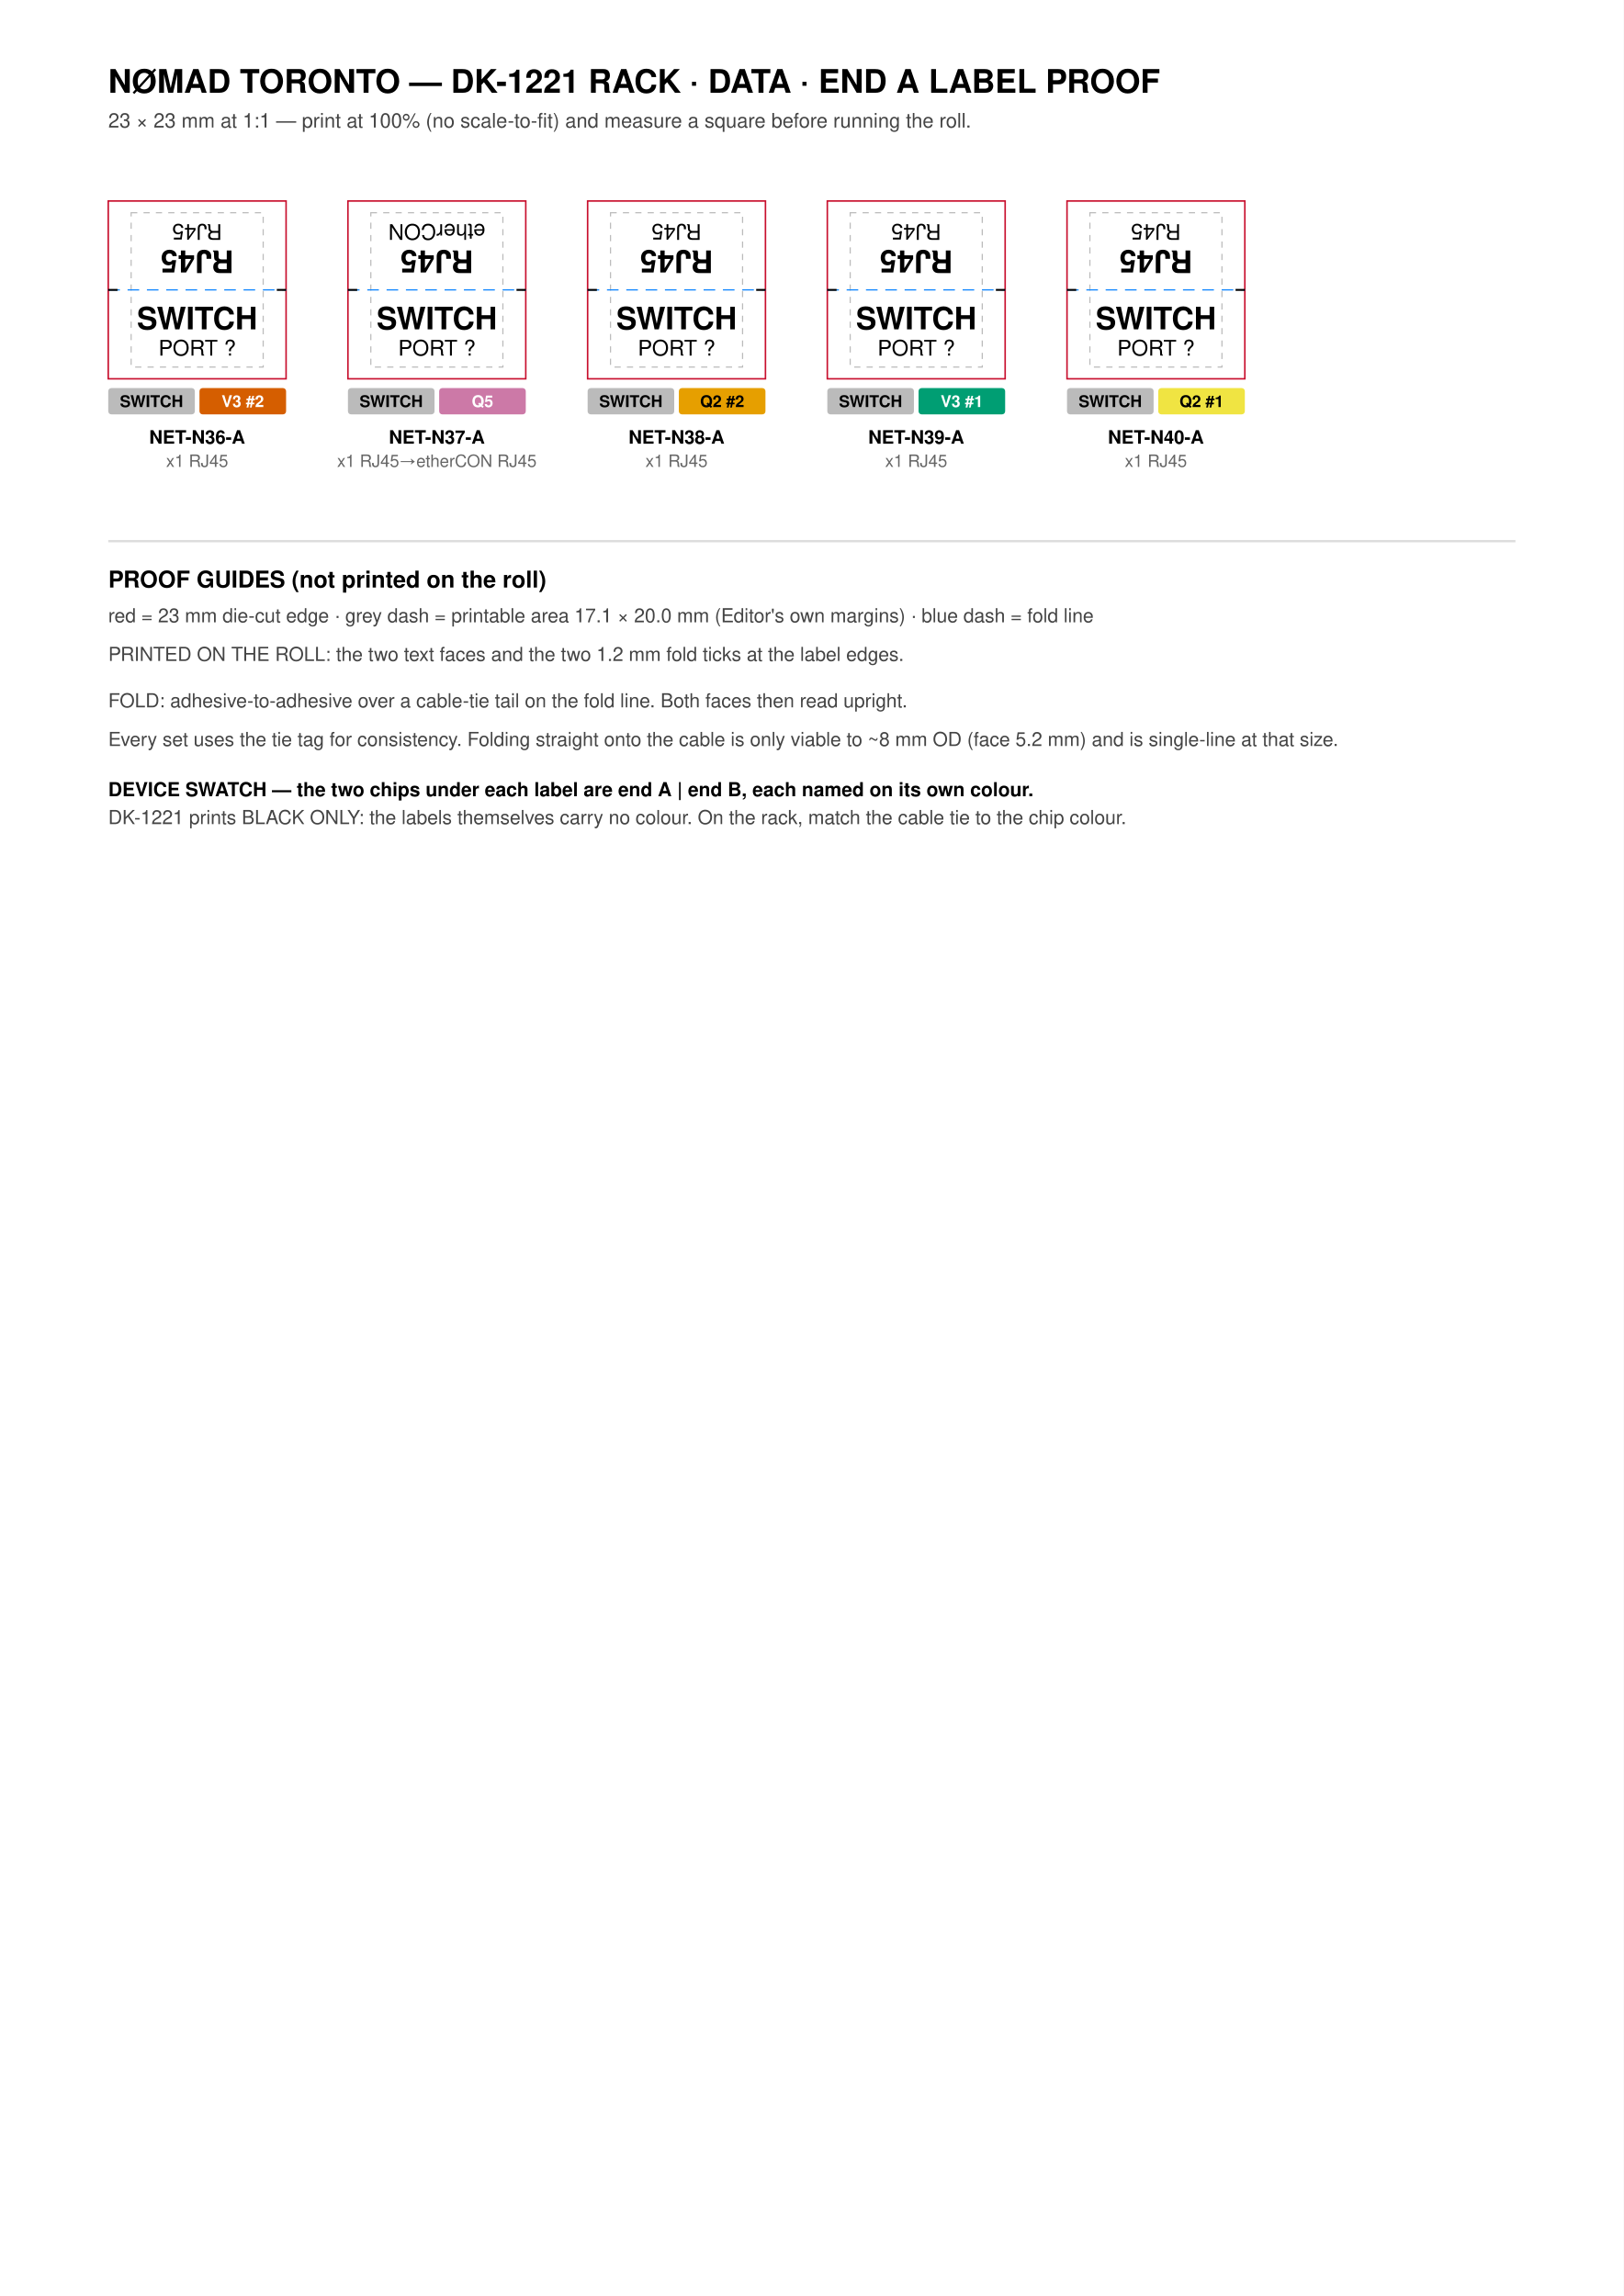
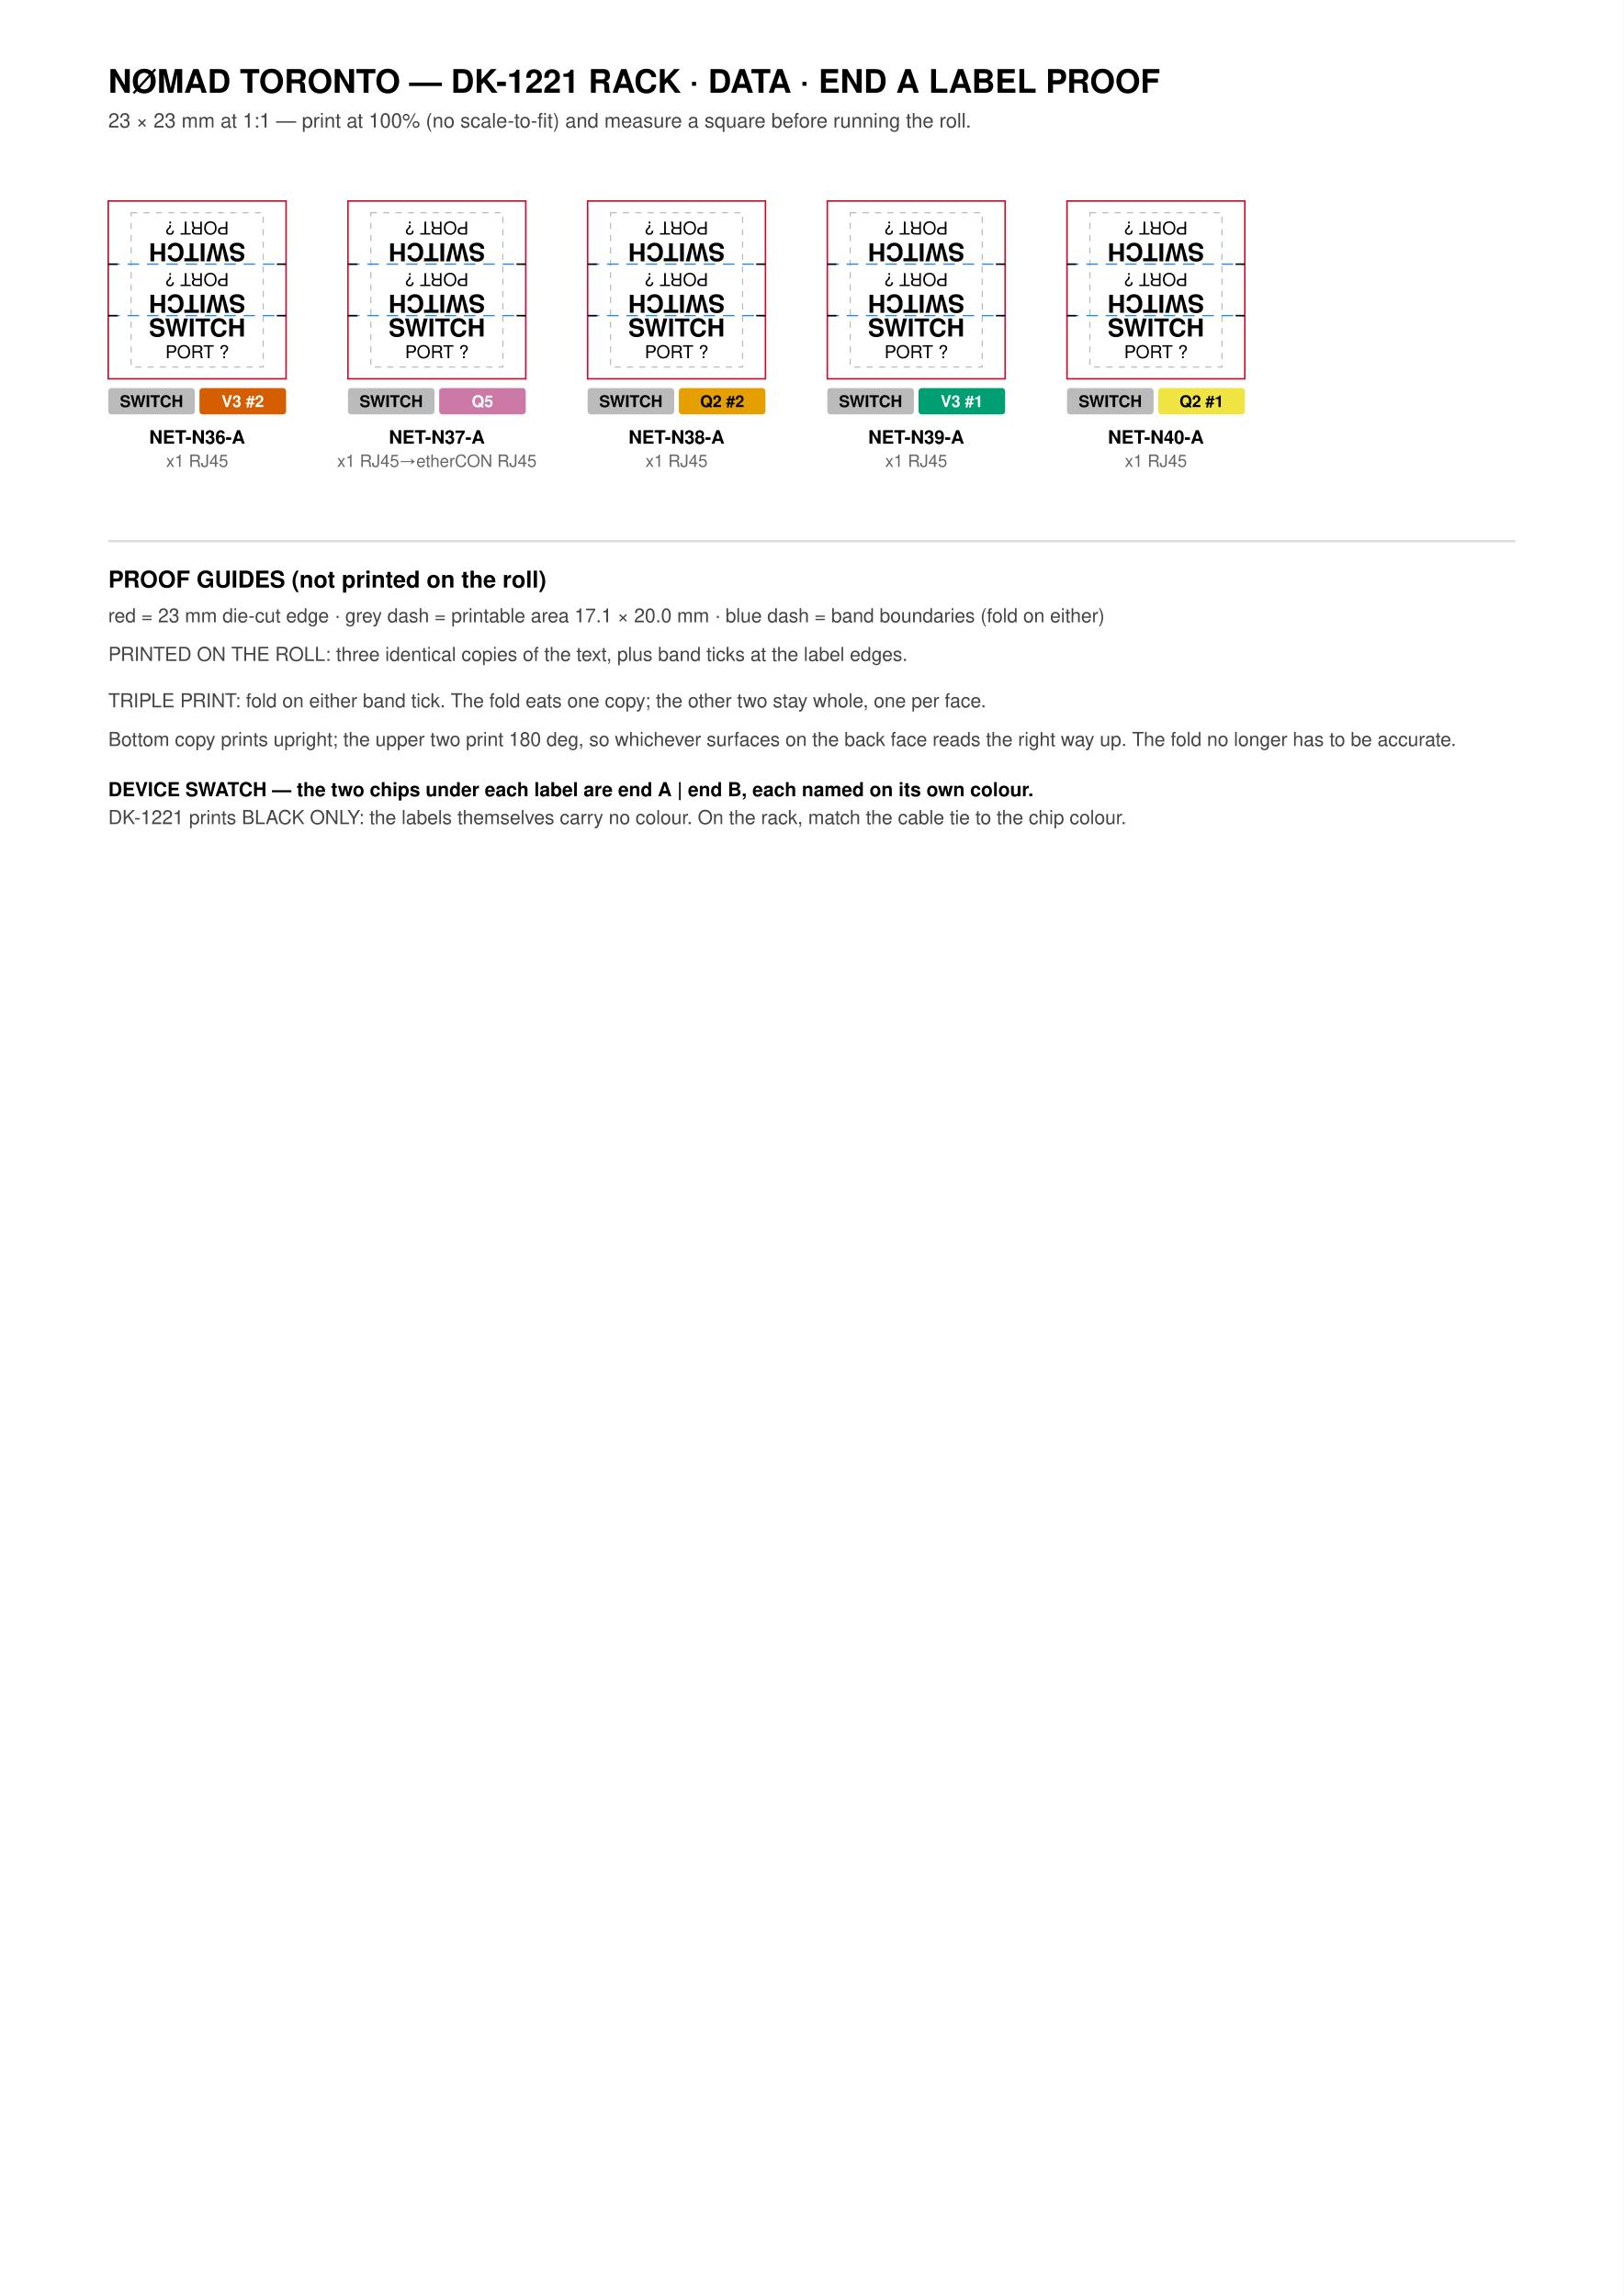
<svg xmlns="http://www.w3.org/2000/svg" width="210.0mm" height="297.0mm" viewBox="0 0 210.0 297.0">
  <rect width="210.0" height="297.0" fill="#fff" />
  <text x="14.00" y="12.00" font-family="Arial Narrow, Liberation Sans Narrow, Helvetica Neue, Helvetica, sans-serif" font-size="4.20" font-weight="bold" fill="#000" text-anchor="start">NØMAD TORONTO — DK-1221 RACK · DATA · END A LABEL PROOF</text>
  <text x="14.00" y="16.50" font-family="Arial Narrow, Liberation Sans Narrow, Helvetica Neue, Helvetica, sans-serif" font-size="2.60" font-weight="normal" fill="#444" text-anchor="start">23 × 23 mm at 1:1 — print at 100% (no scale-to-fit) and measure a square before running the roll.</text>
  <g transform="translate(14.00 26.00)">
    <rect width="23.0" height="23.0" fill="none" stroke="#c8102e" stroke-width="0.2" />
    <rect x="2.96" y="1.52" width="17.08" height="19.96" fill="none" stroke="#bbb" stroke-width="0.15" stroke-dasharray="0.8 0.8" />
-     <line x1="0" y1="11.5" x2="23.0" y2="11.5" stroke="#0a84ff" stroke-width="0.15" stroke-dasharray="1.5 1" />
+     <line x1="0" y1="8.17" x2="23.0" y2="8.17" stroke="#0a84ff" stroke-width="0.15" stroke-dasharray="1.5 1" />
+     <line x1="0" y1="14.83" x2="23.0" y2="14.83" stroke="#0a84ff" stroke-width="0.15" stroke-dasharray="1.5 1" />
    <g>
-       <text x="11.50" y="16.60" font-family="Arial Narrow, Liberation Sans Narrow, Helvetica Neue, Helvetica, sans-serif" font-size="4.00" font-weight="bold" fill="#000" text-anchor="middle" textLength="13.41" lengthAdjust="spacingAndGlyphs">SWITCH</text>
-       <text x="11.50" y="20.00" font-family="Arial Narrow, Liberation Sans Narrow, Helvetica Neue, Helvetica, sans-serif" font-size="2.80" font-weight="normal" fill="#000" text-anchor="middle" textLength="8.51" lengthAdjust="spacingAndGlyphs">PORT ?</text>
+       <text x="11.50" y="17.53" font-family="Arial Narrow, Liberation Sans Narrow, Helvetica Neue, Helvetica, sans-serif" font-size="3.20" font-weight="bold" fill="#000" text-anchor="middle" textLength="10.73" lengthAdjust="spacingAndGlyphs">SWITCH</text>
+       <text x="11.50" y="20.33" font-family="Arial Narrow, Liberation Sans Narrow, Helvetica Neue, Helvetica, sans-serif" font-size="2.30" font-weight="normal" fill="#000" text-anchor="middle" textLength="6.99" lengthAdjust="spacingAndGlyphs">PORT ?</text>
    </g>
    <g transform="rotate(180 11.50 11.50)">
-       <text x="11.50" y="16.60" font-family="Arial Narrow, Liberation Sans Narrow, Helvetica Neue, Helvetica, sans-serif" font-size="4.00" font-weight="bold" fill="#000" text-anchor="middle" textLength="8.13" lengthAdjust="spacingAndGlyphs">RJ45</text>
-       <text x="11.50" y="20.00" font-family="Arial Narrow, Liberation Sans Narrow, Helvetica Neue, Helvetica, sans-serif" font-size="2.80" font-weight="normal" fill="#000" text-anchor="middle" textLength="5.56" lengthAdjust="spacingAndGlyphs">RJ45</text>
+       <text x="11.50" y="10.87" font-family="Arial Narrow, Liberation Sans Narrow, Helvetica Neue, Helvetica, sans-serif" font-size="3.20" font-weight="bold" fill="#000" text-anchor="middle" textLength="10.73" lengthAdjust="spacingAndGlyphs">SWITCH</text>
+       <text x="11.50" y="13.67" font-family="Arial Narrow, Liberation Sans Narrow, Helvetica Neue, Helvetica, sans-serif" font-size="2.30" font-weight="normal" fill="#000" text-anchor="middle" textLength="6.99" lengthAdjust="spacingAndGlyphs">PORT ?</text>
    </g>
-     <line x1="0" y1="11.50" x2="1.20" y2="11.50" stroke="#000" stroke-width="0.25" />
-     <line x1="21.80" y1="11.50" x2="23.00" y2="11.50" stroke="#000" stroke-width="0.25" />
+     <g transform="rotate(180 11.50 11.50)">
+       <text x="11.50" y="17.53" font-family="Arial Narrow, Liberation Sans Narrow, Helvetica Neue, Helvetica, sans-serif" font-size="3.20" font-weight="bold" fill="#000" text-anchor="middle" textLength="10.73" lengthAdjust="spacingAndGlyphs">SWITCH</text>
+       <text x="11.50" y="20.33" font-family="Arial Narrow, Liberation Sans Narrow, Helvetica Neue, Helvetica, sans-serif" font-size="2.30" font-weight="normal" fill="#000" text-anchor="middle" textLength="6.99" lengthAdjust="spacingAndGlyphs">PORT ?</text>
+     </g>
+     <line x1="0" y1="8.17" x2="1.20" y2="8.17" stroke="#000" stroke-width="0.2" />
+     <line x1="21.80" y1="8.17" x2="23.00" y2="8.17" stroke="#000" stroke-width="0.2" />
+     <line x1="0" y1="14.83" x2="1.20" y2="14.83" stroke="#000" stroke-width="0.2" />
+     <line x1="21.80" y1="14.83" x2="23.00" y2="14.83" stroke="#000" stroke-width="0.2" />
  </g>
  <rect x="14.00" y="50.20" width="11.20" height="3.4" fill="#BBBBBB" rx="0.4" />
  <text x="19.60" y="52.65" font-family="Arial Narrow, Liberation Sans Narrow, Helvetica Neue, Helvetica, sans-serif" font-size="2.10" font-weight="bold" fill="#000000" text-anchor="middle" textLength="7.04" lengthAdjust="spacingAndGlyphs">SWITCH</text>
  <rect x="25.80" y="50.20" width="11.20" height="3.4" fill="#D55E00" rx="0.4" />
  <text x="31.40" y="52.65" font-family="Arial Narrow, Liberation Sans Narrow, Helvetica Neue, Helvetica, sans-serif" font-size="2.10" font-weight="bold" fill="#FFFFFF" text-anchor="middle" textLength="4.66" lengthAdjust="spacingAndGlyphs">V3 #2</text>
  <text x="25.50" y="57.40" font-family="Arial Narrow, Liberation Sans Narrow, Helvetica Neue, Helvetica, sans-serif" font-size="2.40" font-weight="bold" fill="#000" text-anchor="middle">NET-N36-A</text>
  <text x="25.50" y="60.40" font-family="Arial Narrow, Liberation Sans Narrow, Helvetica Neue, Helvetica, sans-serif" font-size="2.20" font-weight="normal" fill="#666" text-anchor="middle">x1  RJ45</text>
  <g transform="translate(45.00 26.00)">
    <rect width="23.0" height="23.0" fill="none" stroke="#c8102e" stroke-width="0.2" />
    <rect x="2.96" y="1.52" width="17.08" height="19.96" fill="none" stroke="#bbb" stroke-width="0.15" stroke-dasharray="0.8 0.8" />
-     <line x1="0" y1="11.5" x2="23.0" y2="11.5" stroke="#0a84ff" stroke-width="0.15" stroke-dasharray="1.5 1" />
+     <line x1="0" y1="8.17" x2="23.0" y2="8.17" stroke="#0a84ff" stroke-width="0.15" stroke-dasharray="1.5 1" />
+     <line x1="0" y1="14.83" x2="23.0" y2="14.83" stroke="#0a84ff" stroke-width="0.15" stroke-dasharray="1.5 1" />
    <g>
-       <text x="11.50" y="16.60" font-family="Arial Narrow, Liberation Sans Narrow, Helvetica Neue, Helvetica, sans-serif" font-size="4.00" font-weight="bold" fill="#000" text-anchor="middle" textLength="13.41" lengthAdjust="spacingAndGlyphs">SWITCH</text>
-       <text x="11.50" y="20.00" font-family="Arial Narrow, Liberation Sans Narrow, Helvetica Neue, Helvetica, sans-serif" font-size="2.80" font-weight="normal" fill="#000" text-anchor="middle" textLength="8.51" lengthAdjust="spacingAndGlyphs">PORT ?</text>
+       <text x="11.50" y="17.53" font-family="Arial Narrow, Liberation Sans Narrow, Helvetica Neue, Helvetica, sans-serif" font-size="3.20" font-weight="bold" fill="#000" text-anchor="middle" textLength="10.73" lengthAdjust="spacingAndGlyphs">SWITCH</text>
+       <text x="11.50" y="20.33" font-family="Arial Narrow, Liberation Sans Narrow, Helvetica Neue, Helvetica, sans-serif" font-size="2.30" font-weight="normal" fill="#000" text-anchor="middle" textLength="6.99" lengthAdjust="spacingAndGlyphs">PORT ?</text>
    </g>
    <g transform="rotate(180 11.50 11.50)">
-       <text x="11.50" y="16.60" font-family="Arial Narrow, Liberation Sans Narrow, Helvetica Neue, Helvetica, sans-serif" font-size="4.00" font-weight="bold" fill="#000" text-anchor="middle" textLength="8.13" lengthAdjust="spacingAndGlyphs">RJ45</text>
-       <text x="11.50" y="20.00" font-family="Arial Narrow, Liberation Sans Narrow, Helvetica Neue, Helvetica, sans-serif" font-size="2.80" font-weight="normal" fill="#000" text-anchor="middle" textLength="10.71" lengthAdjust="spacingAndGlyphs">etherCON</text>
+       <text x="11.50" y="10.87" font-family="Arial Narrow, Liberation Sans Narrow, Helvetica Neue, Helvetica, sans-serif" font-size="3.20" font-weight="bold" fill="#000" text-anchor="middle" textLength="10.73" lengthAdjust="spacingAndGlyphs">SWITCH</text>
+       <text x="11.50" y="13.67" font-family="Arial Narrow, Liberation Sans Narrow, Helvetica Neue, Helvetica, sans-serif" font-size="2.30" font-weight="normal" fill="#000" text-anchor="middle" textLength="6.99" lengthAdjust="spacingAndGlyphs">PORT ?</text>
    </g>
-     <line x1="0" y1="11.50" x2="1.20" y2="11.50" stroke="#000" stroke-width="0.25" />
-     <line x1="21.80" y1="11.50" x2="23.00" y2="11.50" stroke="#000" stroke-width="0.25" />
+     <g transform="rotate(180 11.50 11.50)">
+       <text x="11.50" y="17.53" font-family="Arial Narrow, Liberation Sans Narrow, Helvetica Neue, Helvetica, sans-serif" font-size="3.20" font-weight="bold" fill="#000" text-anchor="middle" textLength="10.73" lengthAdjust="spacingAndGlyphs">SWITCH</text>
+       <text x="11.50" y="20.33" font-family="Arial Narrow, Liberation Sans Narrow, Helvetica Neue, Helvetica, sans-serif" font-size="2.30" font-weight="normal" fill="#000" text-anchor="middle" textLength="6.99" lengthAdjust="spacingAndGlyphs">PORT ?</text>
+     </g>
+     <line x1="0" y1="8.17" x2="1.20" y2="8.17" stroke="#000" stroke-width="0.2" />
+     <line x1="21.80" y1="8.17" x2="23.00" y2="8.17" stroke="#000" stroke-width="0.2" />
+     <line x1="0" y1="14.83" x2="1.20" y2="14.83" stroke="#000" stroke-width="0.2" />
+     <line x1="21.80" y1="14.83" x2="23.00" y2="14.83" stroke="#000" stroke-width="0.2" />
  </g>
  <rect x="45.00" y="50.20" width="11.20" height="3.4" fill="#BBBBBB" rx="0.4" />
  <text x="50.60" y="52.65" font-family="Arial Narrow, Liberation Sans Narrow, Helvetica Neue, Helvetica, sans-serif" font-size="2.10" font-weight="bold" fill="#000000" text-anchor="middle" textLength="7.04" lengthAdjust="spacingAndGlyphs">SWITCH</text>
  <rect x="56.80" y="50.20" width="11.20" height="3.4" fill="#CC79A7" rx="0.4" />
  <text x="62.40" y="52.65" font-family="Arial Narrow, Liberation Sans Narrow, Helvetica Neue, Helvetica, sans-serif" font-size="2.10" font-weight="bold" fill="#FFFFFF" text-anchor="middle" textLength="2.38" lengthAdjust="spacingAndGlyphs">Q5</text>
  <text x="56.50" y="57.40" font-family="Arial Narrow, Liberation Sans Narrow, Helvetica Neue, Helvetica, sans-serif" font-size="2.40" font-weight="bold" fill="#000" text-anchor="middle">NET-N37-A</text>
  <text x="56.50" y="60.40" font-family="Arial Narrow, Liberation Sans Narrow, Helvetica Neue, Helvetica, sans-serif" font-size="2.20" font-weight="normal" fill="#666" text-anchor="middle">x1  RJ45→etherCON RJ45</text>
  <g transform="translate(76.00 26.00)">
    <rect width="23.0" height="23.0" fill="none" stroke="#c8102e" stroke-width="0.2" />
    <rect x="2.96" y="1.52" width="17.08" height="19.96" fill="none" stroke="#bbb" stroke-width="0.15" stroke-dasharray="0.8 0.8" />
-     <line x1="0" y1="11.5" x2="23.0" y2="11.5" stroke="#0a84ff" stroke-width="0.15" stroke-dasharray="1.5 1" />
+     <line x1="0" y1="8.17" x2="23.0" y2="8.17" stroke="#0a84ff" stroke-width="0.15" stroke-dasharray="1.5 1" />
+     <line x1="0" y1="14.83" x2="23.0" y2="14.83" stroke="#0a84ff" stroke-width="0.15" stroke-dasharray="1.5 1" />
    <g>
-       <text x="11.50" y="16.60" font-family="Arial Narrow, Liberation Sans Narrow, Helvetica Neue, Helvetica, sans-serif" font-size="4.00" font-weight="bold" fill="#000" text-anchor="middle" textLength="13.41" lengthAdjust="spacingAndGlyphs">SWITCH</text>
-       <text x="11.50" y="20.00" font-family="Arial Narrow, Liberation Sans Narrow, Helvetica Neue, Helvetica, sans-serif" font-size="2.80" font-weight="normal" fill="#000" text-anchor="middle" textLength="8.51" lengthAdjust="spacingAndGlyphs">PORT ?</text>
+       <text x="11.50" y="17.53" font-family="Arial Narrow, Liberation Sans Narrow, Helvetica Neue, Helvetica, sans-serif" font-size="3.20" font-weight="bold" fill="#000" text-anchor="middle" textLength="10.73" lengthAdjust="spacingAndGlyphs">SWITCH</text>
+       <text x="11.50" y="20.33" font-family="Arial Narrow, Liberation Sans Narrow, Helvetica Neue, Helvetica, sans-serif" font-size="2.30" font-weight="normal" fill="#000" text-anchor="middle" textLength="6.99" lengthAdjust="spacingAndGlyphs">PORT ?</text>
    </g>
    <g transform="rotate(180 11.50 11.50)">
-       <text x="11.50" y="16.60" font-family="Arial Narrow, Liberation Sans Narrow, Helvetica Neue, Helvetica, sans-serif" font-size="4.00" font-weight="bold" fill="#000" text-anchor="middle" textLength="8.13" lengthAdjust="spacingAndGlyphs">RJ45</text>
-       <text x="11.50" y="20.00" font-family="Arial Narrow, Liberation Sans Narrow, Helvetica Neue, Helvetica, sans-serif" font-size="2.80" font-weight="normal" fill="#000" text-anchor="middle" textLength="5.56" lengthAdjust="spacingAndGlyphs">RJ45</text>
+       <text x="11.50" y="10.87" font-family="Arial Narrow, Liberation Sans Narrow, Helvetica Neue, Helvetica, sans-serif" font-size="3.20" font-weight="bold" fill="#000" text-anchor="middle" textLength="10.73" lengthAdjust="spacingAndGlyphs">SWITCH</text>
+       <text x="11.50" y="13.67" font-family="Arial Narrow, Liberation Sans Narrow, Helvetica Neue, Helvetica, sans-serif" font-size="2.30" font-weight="normal" fill="#000" text-anchor="middle" textLength="6.99" lengthAdjust="spacingAndGlyphs">PORT ?</text>
    </g>
-     <line x1="0" y1="11.50" x2="1.20" y2="11.50" stroke="#000" stroke-width="0.25" />
-     <line x1="21.80" y1="11.50" x2="23.00" y2="11.50" stroke="#000" stroke-width="0.25" />
+     <g transform="rotate(180 11.50 11.50)">
+       <text x="11.50" y="17.53" font-family="Arial Narrow, Liberation Sans Narrow, Helvetica Neue, Helvetica, sans-serif" font-size="3.20" font-weight="bold" fill="#000" text-anchor="middle" textLength="10.73" lengthAdjust="spacingAndGlyphs">SWITCH</text>
+       <text x="11.50" y="20.33" font-family="Arial Narrow, Liberation Sans Narrow, Helvetica Neue, Helvetica, sans-serif" font-size="2.30" font-weight="normal" fill="#000" text-anchor="middle" textLength="6.99" lengthAdjust="spacingAndGlyphs">PORT ?</text>
+     </g>
+     <line x1="0" y1="8.17" x2="1.20" y2="8.17" stroke="#000" stroke-width="0.2" />
+     <line x1="21.80" y1="8.17" x2="23.00" y2="8.17" stroke="#000" stroke-width="0.2" />
+     <line x1="0" y1="14.83" x2="1.20" y2="14.83" stroke="#000" stroke-width="0.2" />
+     <line x1="21.80" y1="14.83" x2="23.00" y2="14.83" stroke="#000" stroke-width="0.2" />
  </g>
  <rect x="76.00" y="50.20" width="11.20" height="3.4" fill="#BBBBBB" rx="0.4" />
  <text x="81.60" y="52.65" font-family="Arial Narrow, Liberation Sans Narrow, Helvetica Neue, Helvetica, sans-serif" font-size="2.10" font-weight="bold" fill="#000000" text-anchor="middle" textLength="7.04" lengthAdjust="spacingAndGlyphs">SWITCH</text>
  <rect x="87.80" y="50.20" width="11.20" height="3.4" fill="#E69F00" rx="0.4" />
  <text x="93.40" y="52.65" font-family="Arial Narrow, Liberation Sans Narrow, Helvetica Neue, Helvetica, sans-serif" font-size="2.10" font-weight="bold" fill="#000000" text-anchor="middle" textLength="4.86" lengthAdjust="spacingAndGlyphs">Q2 #2</text>
  <text x="87.50" y="57.40" font-family="Arial Narrow, Liberation Sans Narrow, Helvetica Neue, Helvetica, sans-serif" font-size="2.40" font-weight="bold" fill="#000" text-anchor="middle">NET-N38-A</text>
  <text x="87.50" y="60.40" font-family="Arial Narrow, Liberation Sans Narrow, Helvetica Neue, Helvetica, sans-serif" font-size="2.20" font-weight="normal" fill="#666" text-anchor="middle">x1  RJ45</text>
  <g transform="translate(107.00 26.00)">
    <rect width="23.0" height="23.0" fill="none" stroke="#c8102e" stroke-width="0.2" />
    <rect x="2.96" y="1.52" width="17.08" height="19.96" fill="none" stroke="#bbb" stroke-width="0.15" stroke-dasharray="0.8 0.8" />
-     <line x1="0" y1="11.5" x2="23.0" y2="11.5" stroke="#0a84ff" stroke-width="0.15" stroke-dasharray="1.5 1" />
+     <line x1="0" y1="8.17" x2="23.0" y2="8.17" stroke="#0a84ff" stroke-width="0.15" stroke-dasharray="1.5 1" />
+     <line x1="0" y1="14.83" x2="23.0" y2="14.83" stroke="#0a84ff" stroke-width="0.15" stroke-dasharray="1.5 1" />
    <g>
-       <text x="11.50" y="16.60" font-family="Arial Narrow, Liberation Sans Narrow, Helvetica Neue, Helvetica, sans-serif" font-size="4.00" font-weight="bold" fill="#000" text-anchor="middle" textLength="13.41" lengthAdjust="spacingAndGlyphs">SWITCH</text>
-       <text x="11.50" y="20.00" font-family="Arial Narrow, Liberation Sans Narrow, Helvetica Neue, Helvetica, sans-serif" font-size="2.80" font-weight="normal" fill="#000" text-anchor="middle" textLength="8.51" lengthAdjust="spacingAndGlyphs">PORT ?</text>
+       <text x="11.50" y="17.53" font-family="Arial Narrow, Liberation Sans Narrow, Helvetica Neue, Helvetica, sans-serif" font-size="3.20" font-weight="bold" fill="#000" text-anchor="middle" textLength="10.73" lengthAdjust="spacingAndGlyphs">SWITCH</text>
+       <text x="11.50" y="20.33" font-family="Arial Narrow, Liberation Sans Narrow, Helvetica Neue, Helvetica, sans-serif" font-size="2.30" font-weight="normal" fill="#000" text-anchor="middle" textLength="6.99" lengthAdjust="spacingAndGlyphs">PORT ?</text>
    </g>
    <g transform="rotate(180 11.50 11.50)">
-       <text x="11.50" y="16.60" font-family="Arial Narrow, Liberation Sans Narrow, Helvetica Neue, Helvetica, sans-serif" font-size="4.00" font-weight="bold" fill="#000" text-anchor="middle" textLength="8.13" lengthAdjust="spacingAndGlyphs">RJ45</text>
-       <text x="11.50" y="20.00" font-family="Arial Narrow, Liberation Sans Narrow, Helvetica Neue, Helvetica, sans-serif" font-size="2.80" font-weight="normal" fill="#000" text-anchor="middle" textLength="5.56" lengthAdjust="spacingAndGlyphs">RJ45</text>
+       <text x="11.50" y="10.87" font-family="Arial Narrow, Liberation Sans Narrow, Helvetica Neue, Helvetica, sans-serif" font-size="3.20" font-weight="bold" fill="#000" text-anchor="middle" textLength="10.73" lengthAdjust="spacingAndGlyphs">SWITCH</text>
+       <text x="11.50" y="13.67" font-family="Arial Narrow, Liberation Sans Narrow, Helvetica Neue, Helvetica, sans-serif" font-size="2.30" font-weight="normal" fill="#000" text-anchor="middle" textLength="6.99" lengthAdjust="spacingAndGlyphs">PORT ?</text>
    </g>
-     <line x1="0" y1="11.50" x2="1.20" y2="11.50" stroke="#000" stroke-width="0.25" />
-     <line x1="21.80" y1="11.50" x2="23.00" y2="11.50" stroke="#000" stroke-width="0.25" />
+     <g transform="rotate(180 11.50 11.50)">
+       <text x="11.50" y="17.53" font-family="Arial Narrow, Liberation Sans Narrow, Helvetica Neue, Helvetica, sans-serif" font-size="3.20" font-weight="bold" fill="#000" text-anchor="middle" textLength="10.73" lengthAdjust="spacingAndGlyphs">SWITCH</text>
+       <text x="11.50" y="20.33" font-family="Arial Narrow, Liberation Sans Narrow, Helvetica Neue, Helvetica, sans-serif" font-size="2.30" font-weight="normal" fill="#000" text-anchor="middle" textLength="6.99" lengthAdjust="spacingAndGlyphs">PORT ?</text>
+     </g>
+     <line x1="0" y1="8.17" x2="1.20" y2="8.17" stroke="#000" stroke-width="0.2" />
+     <line x1="21.80" y1="8.17" x2="23.00" y2="8.17" stroke="#000" stroke-width="0.2" />
+     <line x1="0" y1="14.83" x2="1.20" y2="14.83" stroke="#000" stroke-width="0.2" />
+     <line x1="21.80" y1="14.83" x2="23.00" y2="14.83" stroke="#000" stroke-width="0.2" />
  </g>
  <rect x="107.00" y="50.20" width="11.20" height="3.4" fill="#BBBBBB" rx="0.4" />
  <text x="112.60" y="52.65" font-family="Arial Narrow, Liberation Sans Narrow, Helvetica Neue, Helvetica, sans-serif" font-size="2.10" font-weight="bold" fill="#000000" text-anchor="middle" textLength="7.04" lengthAdjust="spacingAndGlyphs">SWITCH</text>
  <rect x="118.80" y="50.20" width="11.20" height="3.4" fill="#009E73" rx="0.4" />
  <text x="124.40" y="52.65" font-family="Arial Narrow, Liberation Sans Narrow, Helvetica Neue, Helvetica, sans-serif" font-size="2.10" font-weight="bold" fill="#FFFFFF" text-anchor="middle" textLength="4.66" lengthAdjust="spacingAndGlyphs">V3 #1</text>
  <text x="118.50" y="57.40" font-family="Arial Narrow, Liberation Sans Narrow, Helvetica Neue, Helvetica, sans-serif" font-size="2.40" font-weight="bold" fill="#000" text-anchor="middle">NET-N39-A</text>
  <text x="118.50" y="60.40" font-family="Arial Narrow, Liberation Sans Narrow, Helvetica Neue, Helvetica, sans-serif" font-size="2.20" font-weight="normal" fill="#666" text-anchor="middle">x1  RJ45</text>
  <g transform="translate(138.00 26.00)">
    <rect width="23.0" height="23.0" fill="none" stroke="#c8102e" stroke-width="0.2" />
    <rect x="2.96" y="1.52" width="17.08" height="19.96" fill="none" stroke="#bbb" stroke-width="0.15" stroke-dasharray="0.8 0.8" />
-     <line x1="0" y1="11.5" x2="23.0" y2="11.5" stroke="#0a84ff" stroke-width="0.15" stroke-dasharray="1.5 1" />
+     <line x1="0" y1="8.17" x2="23.0" y2="8.17" stroke="#0a84ff" stroke-width="0.15" stroke-dasharray="1.5 1" />
+     <line x1="0" y1="14.83" x2="23.0" y2="14.83" stroke="#0a84ff" stroke-width="0.15" stroke-dasharray="1.5 1" />
    <g>
-       <text x="11.50" y="16.60" font-family="Arial Narrow, Liberation Sans Narrow, Helvetica Neue, Helvetica, sans-serif" font-size="4.00" font-weight="bold" fill="#000" text-anchor="middle" textLength="13.41" lengthAdjust="spacingAndGlyphs">SWITCH</text>
-       <text x="11.50" y="20.00" font-family="Arial Narrow, Liberation Sans Narrow, Helvetica Neue, Helvetica, sans-serif" font-size="2.80" font-weight="normal" fill="#000" text-anchor="middle" textLength="8.51" lengthAdjust="spacingAndGlyphs">PORT ?</text>
+       <text x="11.50" y="17.53" font-family="Arial Narrow, Liberation Sans Narrow, Helvetica Neue, Helvetica, sans-serif" font-size="3.20" font-weight="bold" fill="#000" text-anchor="middle" textLength="10.73" lengthAdjust="spacingAndGlyphs">SWITCH</text>
+       <text x="11.50" y="20.33" font-family="Arial Narrow, Liberation Sans Narrow, Helvetica Neue, Helvetica, sans-serif" font-size="2.30" font-weight="normal" fill="#000" text-anchor="middle" textLength="6.99" lengthAdjust="spacingAndGlyphs">PORT ?</text>
    </g>
    <g transform="rotate(180 11.50 11.50)">
-       <text x="11.50" y="16.60" font-family="Arial Narrow, Liberation Sans Narrow, Helvetica Neue, Helvetica, sans-serif" font-size="4.00" font-weight="bold" fill="#000" text-anchor="middle" textLength="8.13" lengthAdjust="spacingAndGlyphs">RJ45</text>
-       <text x="11.50" y="20.00" font-family="Arial Narrow, Liberation Sans Narrow, Helvetica Neue, Helvetica, sans-serif" font-size="2.80" font-weight="normal" fill="#000" text-anchor="middle" textLength="5.56" lengthAdjust="spacingAndGlyphs">RJ45</text>
+       <text x="11.50" y="10.87" font-family="Arial Narrow, Liberation Sans Narrow, Helvetica Neue, Helvetica, sans-serif" font-size="3.20" font-weight="bold" fill="#000" text-anchor="middle" textLength="10.73" lengthAdjust="spacingAndGlyphs">SWITCH</text>
+       <text x="11.50" y="13.67" font-family="Arial Narrow, Liberation Sans Narrow, Helvetica Neue, Helvetica, sans-serif" font-size="2.30" font-weight="normal" fill="#000" text-anchor="middle" textLength="6.99" lengthAdjust="spacingAndGlyphs">PORT ?</text>
    </g>
-     <line x1="0" y1="11.50" x2="1.20" y2="11.50" stroke="#000" stroke-width="0.25" />
-     <line x1="21.80" y1="11.50" x2="23.00" y2="11.50" stroke="#000" stroke-width="0.25" />
+     <g transform="rotate(180 11.50 11.50)">
+       <text x="11.50" y="17.53" font-family="Arial Narrow, Liberation Sans Narrow, Helvetica Neue, Helvetica, sans-serif" font-size="3.20" font-weight="bold" fill="#000" text-anchor="middle" textLength="10.73" lengthAdjust="spacingAndGlyphs">SWITCH</text>
+       <text x="11.50" y="20.33" font-family="Arial Narrow, Liberation Sans Narrow, Helvetica Neue, Helvetica, sans-serif" font-size="2.30" font-weight="normal" fill="#000" text-anchor="middle" textLength="6.99" lengthAdjust="spacingAndGlyphs">PORT ?</text>
+     </g>
+     <line x1="0" y1="8.17" x2="1.20" y2="8.17" stroke="#000" stroke-width="0.2" />
+     <line x1="21.80" y1="8.17" x2="23.00" y2="8.17" stroke="#000" stroke-width="0.2" />
+     <line x1="0" y1="14.83" x2="1.20" y2="14.83" stroke="#000" stroke-width="0.2" />
+     <line x1="21.80" y1="14.83" x2="23.00" y2="14.83" stroke="#000" stroke-width="0.2" />
  </g>
  <rect x="138.00" y="50.20" width="11.20" height="3.4" fill="#BBBBBB" rx="0.4" />
  <text x="143.60" y="52.65" font-family="Arial Narrow, Liberation Sans Narrow, Helvetica Neue, Helvetica, sans-serif" font-size="2.10" font-weight="bold" fill="#000000" text-anchor="middle" textLength="7.04" lengthAdjust="spacingAndGlyphs">SWITCH</text>
  <rect x="149.80" y="50.20" width="11.20" height="3.4" fill="#F0E442" rx="0.4" />
  <text x="155.40" y="52.65" font-family="Arial Narrow, Liberation Sans Narrow, Helvetica Neue, Helvetica, sans-serif" font-size="2.10" font-weight="bold" fill="#000000" text-anchor="middle" textLength="4.86" lengthAdjust="spacingAndGlyphs">Q2 #1</text>
  <text x="149.50" y="57.40" font-family="Arial Narrow, Liberation Sans Narrow, Helvetica Neue, Helvetica, sans-serif" font-size="2.40" font-weight="bold" fill="#000" text-anchor="middle">NET-N40-A</text>
  <text x="149.50" y="60.40" font-family="Arial Narrow, Liberation Sans Narrow, Helvetica Neue, Helvetica, sans-serif" font-size="2.20" font-weight="normal" fill="#666" text-anchor="middle">x1  RJ45</text>
  <line x1="14.0" y1="70.00" x2="196.0" y2="70.00" stroke="#ddd" stroke-width="0.3" />
  <text x="14.00" y="76.00" font-family="Arial Narrow, Liberation Sans Narrow, Helvetica Neue, Helvetica, sans-serif" font-size="3.00" font-weight="bold" fill="#000" text-anchor="start">PROOF GUIDES (not printed on the roll)</text>
-   <text x="14.00" y="80.50" font-family="Arial Narrow, Liberation Sans Narrow, Helvetica Neue, Helvetica, sans-serif" font-size="2.50" font-weight="normal" fill="#444" text-anchor="start">red = 23 mm die-cut edge   ·   grey dash = printable area 17.1 × 20.0 mm (Editor's own margins)   ·   blue dash = fold line</text>
-   <text x="14.00" y="85.50" font-family="Arial Narrow, Liberation Sans Narrow, Helvetica Neue, Helvetica, sans-serif" font-size="2.50" font-weight="normal" fill="#444" text-anchor="start">PRINTED ON THE ROLL: the two text faces and the two 1.2 mm fold ticks at the label edges.</text>
-   <text x="14.00" y="91.50" font-family="Arial Narrow, Liberation Sans Narrow, Helvetica Neue, Helvetica, sans-serif" font-size="2.50" font-weight="normal" fill="#444" text-anchor="start">FOLD: adhesive-to-adhesive over a cable-tie tail on the fold line. Both faces then read upright.</text>
-   <text x="14.00" y="96.50" font-family="Arial Narrow, Liberation Sans Narrow, Helvetica Neue, Helvetica, sans-serif" font-size="2.50" font-weight="normal" fill="#444" text-anchor="start">Every set uses the tie tag for consistency. Folding straight onto the cable is only viable to ~8 mm OD (face 5.2 mm) and is single-line at that size.</text>
+   <text x="14.00" y="80.50" font-family="Arial Narrow, Liberation Sans Narrow, Helvetica Neue, Helvetica, sans-serif" font-size="2.50" font-weight="normal" fill="#444" text-anchor="start">red = 23 mm die-cut edge   ·   grey dash = printable area 17.1 × 20.0 mm   ·   blue dash = band boundaries (fold on either)</text>
+   <text x="14.00" y="85.50" font-family="Arial Narrow, Liberation Sans Narrow, Helvetica Neue, Helvetica, sans-serif" font-size="2.50" font-weight="normal" fill="#444" text-anchor="start">PRINTED ON THE ROLL: three identical copies of the text, plus band ticks at the label edges.</text>
+   <text x="14.00" y="91.50" font-family="Arial Narrow, Liberation Sans Narrow, Helvetica Neue, Helvetica, sans-serif" font-size="2.50" font-weight="normal" fill="#444" text-anchor="start">TRIPLE PRINT: fold on either band tick. The fold eats one copy; the other two stay whole, one per face.</text>
+   <text x="14.00" y="96.50" font-family="Arial Narrow, Liberation Sans Narrow, Helvetica Neue, Helvetica, sans-serif" font-size="2.50" font-weight="normal" fill="#444" text-anchor="start">Bottom copy prints upright; the upper two print 180 deg, so whichever surfaces on the back face reads the right way up. The fold no longer has to be accurate.</text>
  <text x="14.00" y="103.00" font-family="Arial Narrow, Liberation Sans Narrow, Helvetica Neue, Helvetica, sans-serif" font-size="2.50" font-weight="bold" fill="#000" text-anchor="start">DEVICE SWATCH — the two chips under each label are end A | end B, each named on its own colour.</text>
  <text x="14.00" y="106.60" font-family="Arial Narrow, Liberation Sans Narrow, Helvetica Neue, Helvetica, sans-serif" font-size="2.50" font-weight="normal" fill="#444" text-anchor="start">DK-1221 prints BLACK ONLY: the labels themselves carry no colour. On the rack, match the cable tie to the chip colour.</text>
</svg>
